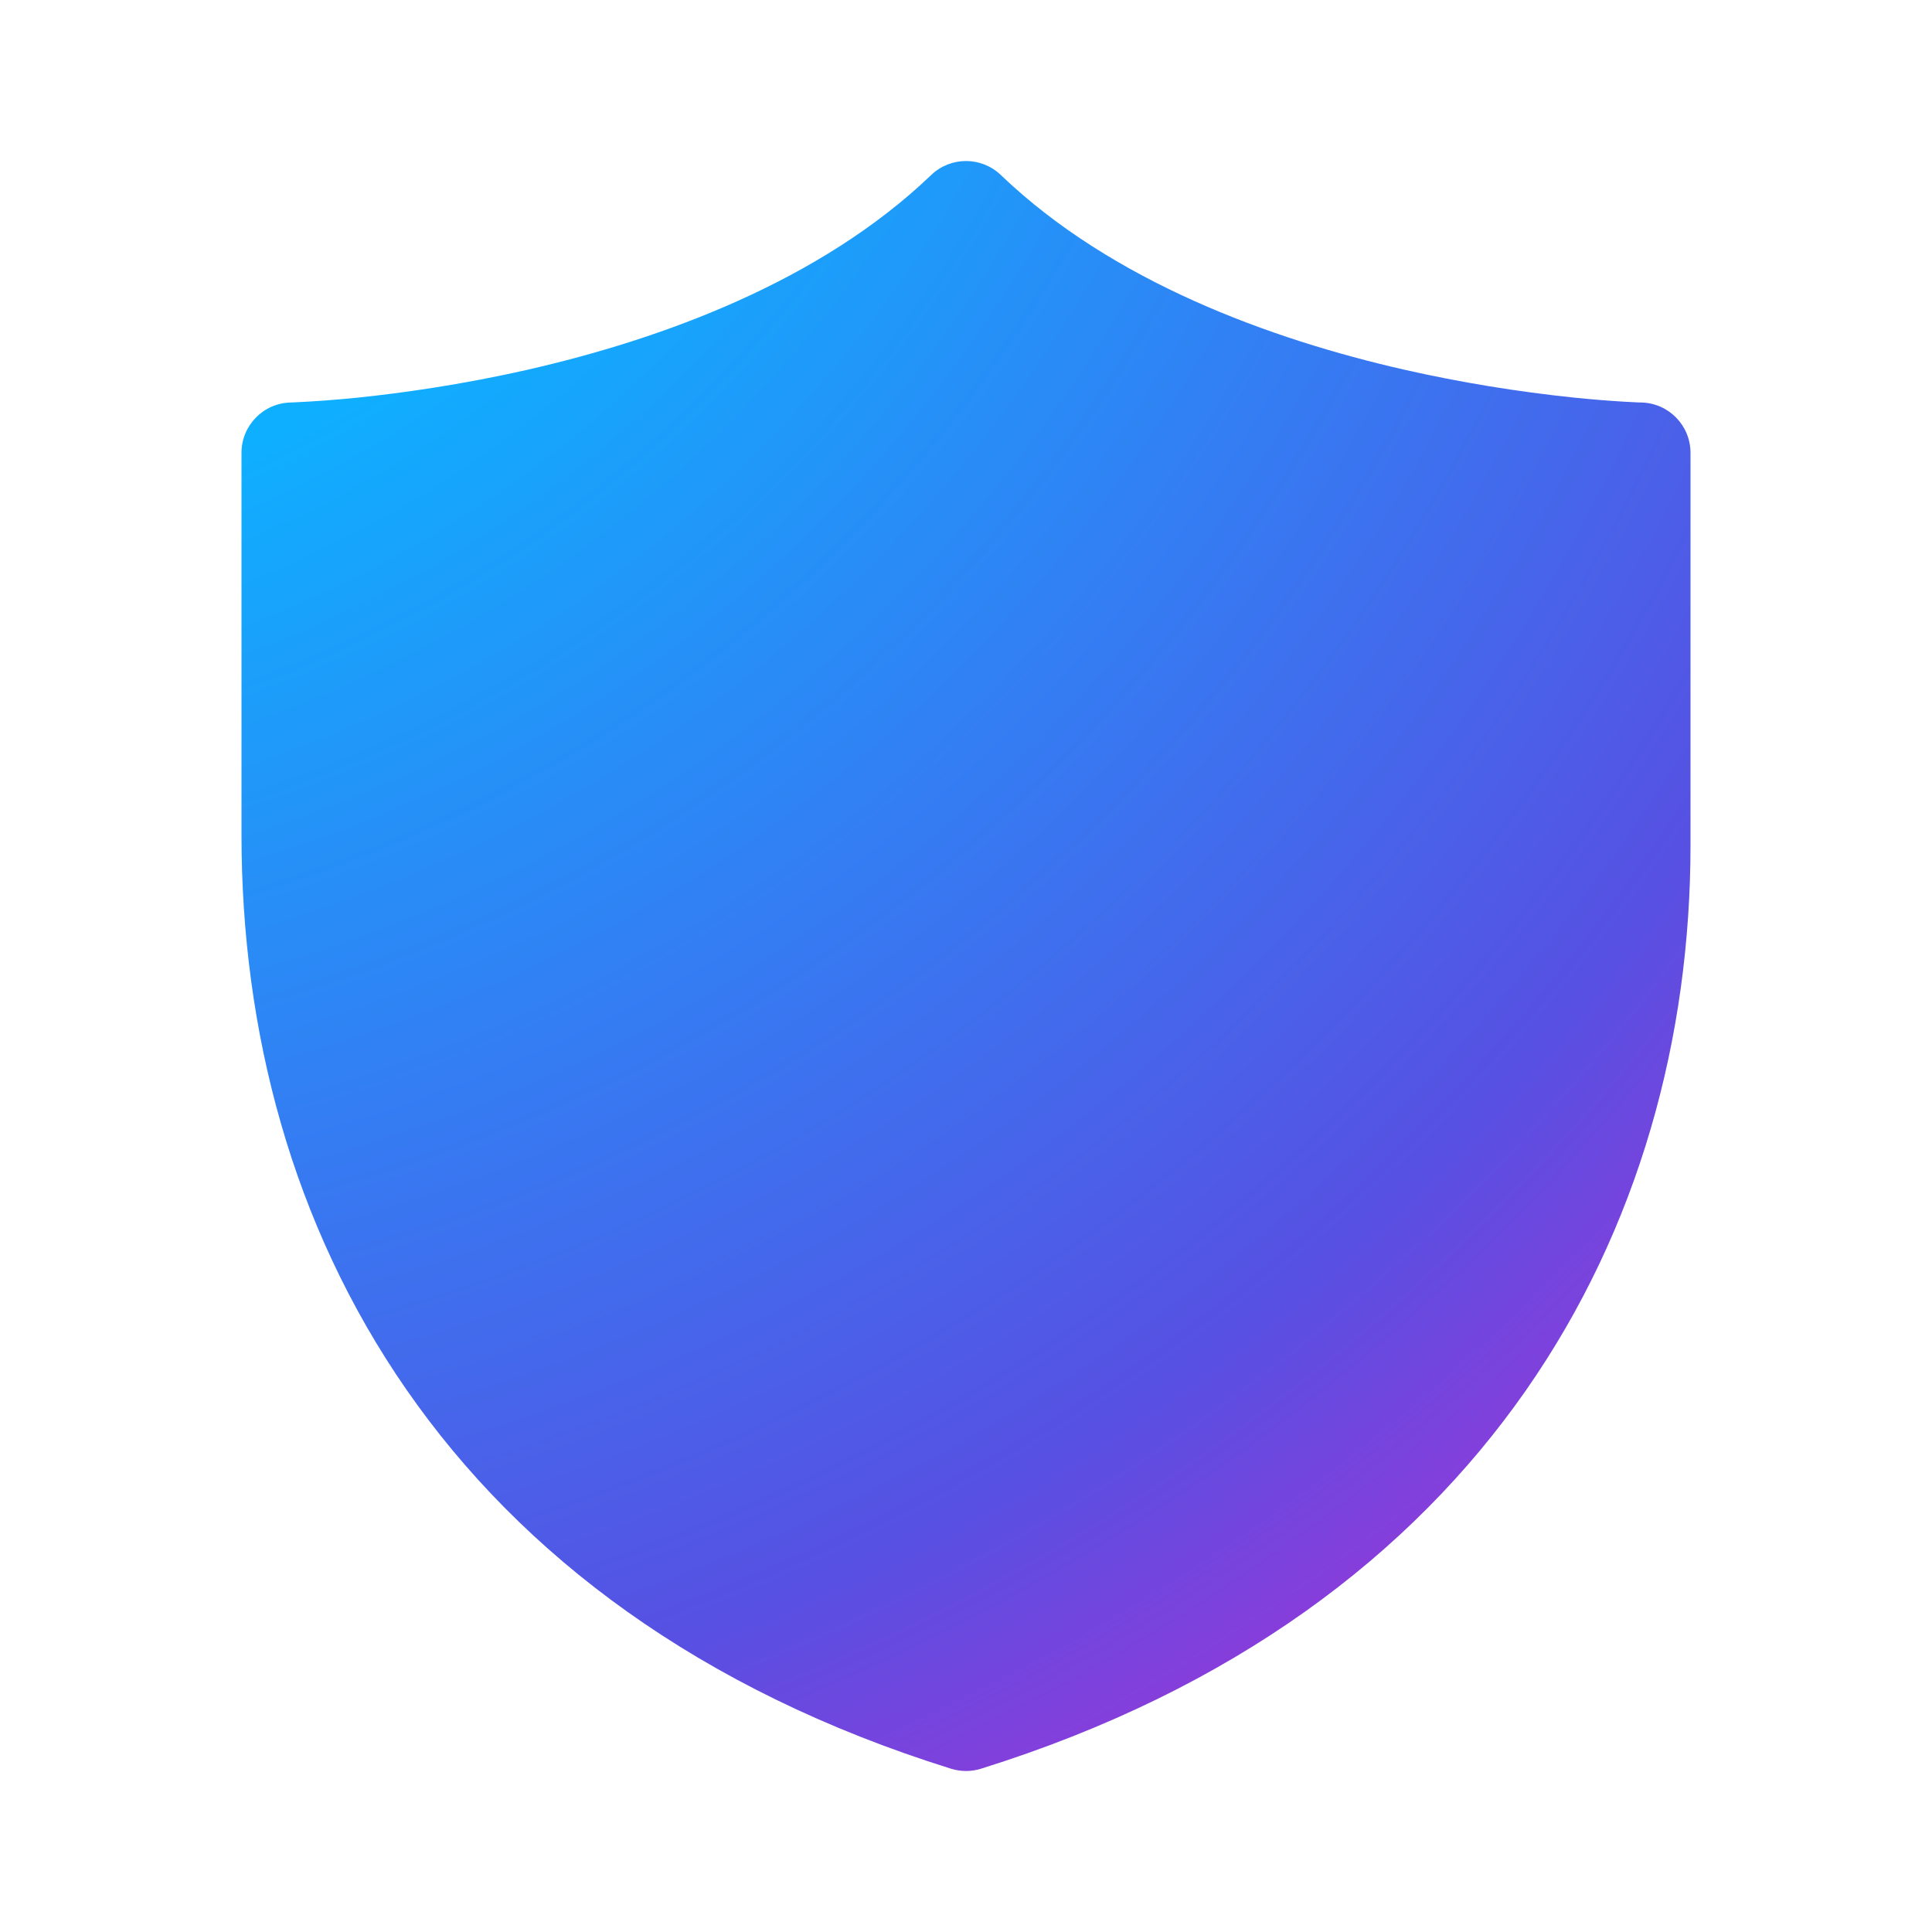
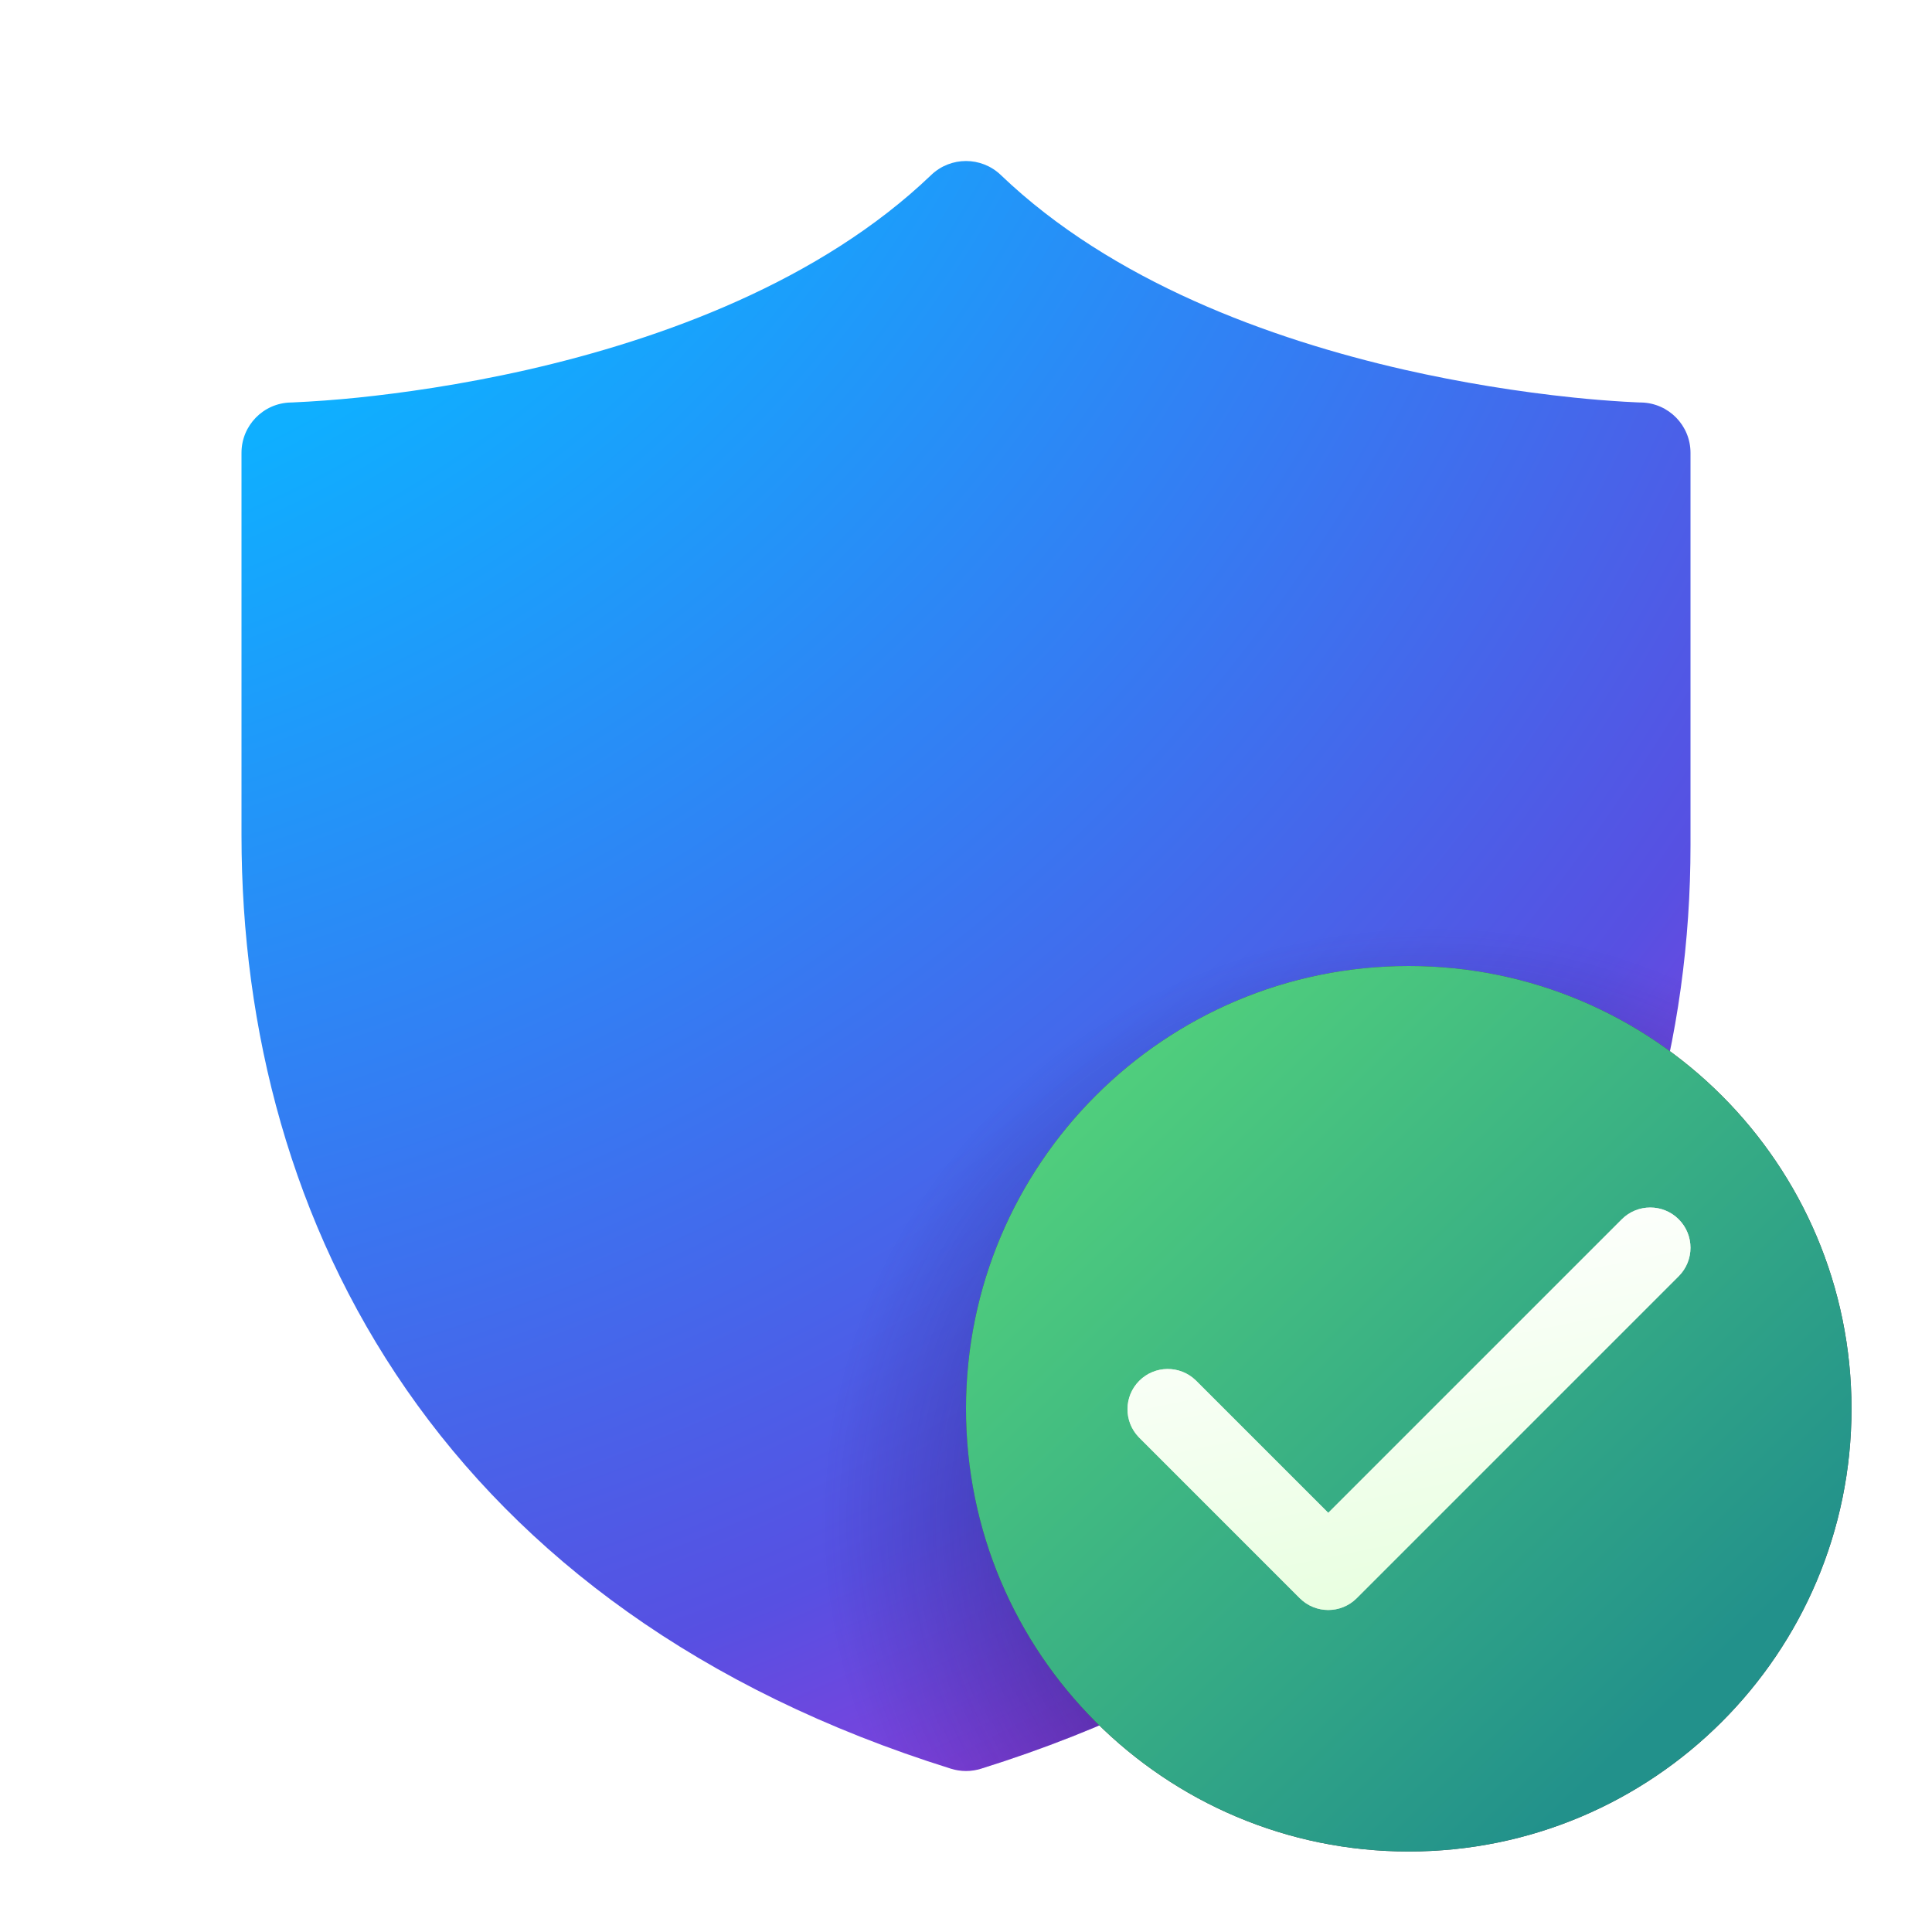
- <svg xmlns="http://www.w3.org/2000/svg" width="12" height="12" viewBox="0 0 48 48">
+ <svg xmlns="http://www.w3.org/2000/svg" width="16" height="16" viewBox="0 0 48 48">
  <g fill="none">
-     <path fill="url(#fluentColorShield480)" d="M24.865 4.348a1.25 1.25 0 0 0-1.73 0c-2.759 2.643-6.685 4.077-10.037 4.84c-1.66.376-3.139.58-4.202.69A29 29 0 0 1 7.242 10H7.22A1.25 1.25 0 0 0 6 11.25v9.5c0 4.837 1.243 9.658 4.098 13.775c2.861 4.126 7.29 7.469 13.529 9.418c.243.076.503.076.746 0C36.94 40.016 42 30.497 42 21v-9.75A1.25 1.25 0 0 0 40.78 10h-.022l-.08-.003l-.328-.017a29 29 0 0 1-1.246-.102a36 36 0 0 1-4.202-.69c-3.353-.763-7.279-2.197-10.037-4.84" />
+     <path fill="url(#fluentColorShieldCheckmark480)" d="M24.865 4.348a1.25 1.25 0 0 0-1.73 0c-2.759 2.643-6.685 4.077-10.037 4.84c-1.66.376-3.139.58-4.202.69A29 29 0 0 1 7.242 10H7.22A1.25 1.25 0 0 0 6 11.25v9.5c0 4.837 1.243 9.658 4.098 13.775c2.861 4.126 7.29 7.469 13.529 9.418c.243.076.503.076.746 0C36.94 40.016 42 30.497 42 21v-9.75A1.25 1.25 0 0 0 40.78 10h-.022l-.08-.003l-.328-.017a29 29 0 0 1-1.246-.102a36 36 0 0 1-4.202-.69c-3.353-.763-7.279-2.197-10.037-4.84" />
+     <path fill="url(#fluentColorShieldCheckmark481)" fill-opacity="0.5" d="M24.865 4.348a1.25 1.25 0 0 0-1.73 0c-2.759 2.643-6.685 4.077-10.037 4.84c-1.66.376-3.139.58-4.202.69A29 29 0 0 1 7.242 10H7.22A1.25 1.25 0 0 0 6 11.25v9.5c0 4.837 1.243 9.658 4.098 13.775c2.861 4.126 7.29 7.469 13.529 9.418c.243.076.503.076.746 0C36.94 40.016 42 30.497 42 21v-9.75A1.25 1.25 0 0 0 40.78 10h-.022l-.08-.003l-.328-.017a29 29 0 0 1-1.246-.102a36 36 0 0 1-4.202-.69c-3.353-.763-7.279-2.197-10.037-4.84" />
+     <path fill="#444" d="M46 35c0-6.075-4.925-11-11-11s-11 4.925-11 11s4.925 11 11 11s11-4.925 11-11" />
+     <path fill="url(#fluentColorShieldCheckmark482)" d="M46 35c0-6.075-4.925-11-11-11s-11 4.925-11 11s4.925 11 11 11s11-4.925 11-11" />
+     <path fill="#d9d9d9" d="M41.707 30.293a1 1 0 0 1 0 1.414l-8 8a1 1 0 0 1-1.414 0l-4-4a1 1 0 0 1 1.414-1.414L33 37.586l7.293-7.293a1 1 0 0 1 1.414 0" />
+     <path fill="url(#fluentColorShieldCheckmark483)" d="M41.707 30.293a1 1 0 0 1 0 1.414l-8 8a1 1 0 0 1-1.414 0l-4-4a1 1 0 0 1 1.414-1.414L33 37.586l7.293-7.293a1 1 0 0 1 1.414 0" />
    <defs>
-       <radialGradient id="fluentColorShield480" cx="0" cy="0" r="1" gradientTransform="matrix(55.2861 77.49968 -68.46098 48.83815 -8.143 -18.5)" gradientUnits="userSpaceOnUse">
+       <radialGradient id="fluentColorShieldCheckmark480" cx="0" cy="0" r="1" gradientTransform="matrix(55.2861 77.49968 -68.46098 48.83815 -8.143 -18.5)" gradientUnits="userSpaceOnUse">
        <stop offset=".338" stop-color="#0fafff" />
        <stop offset=".529" stop-color="#367af2" />
        <stop offset=".682" stop-color="#5750e2" />
        <stop offset=".861" stop-color="#cc23d1" />
      </radialGradient>
+       <radialGradient id="fluentColorShieldCheckmark481" cx="0" cy="0" r="1" gradientTransform="matrix(0 14.75 -15.1714 0 35.571 37.75)" gradientUnits="userSpaceOnUse">
+         <stop offset=".5" stop-color="#1e1868" />
+         <stop offset="1" stop-color="#1e1868" stop-opacity="0" />
+       </radialGradient>
+       <linearGradient id="fluentColorShieldCheckmark482" x1="24.786" x2="39.968" y1="28.125" y2="43.899" gradientUnits="userSpaceOnUse">
+         <stop stop-color="#52d17c" />
+         <stop offset="1" stop-color="#22918b" />
+       </linearGradient>
+       <linearGradient id="fluentColorShieldCheckmark483" x1="30.625" x2="32.899" y1="31.02" y2="42.261" gradientUnits="userSpaceOnUse">
+         <stop stop-color="#fff" />
+         <stop offset="1" stop-color="#e3ffd9" />
+       </linearGradient>
    </defs>
  </g>
</svg>
